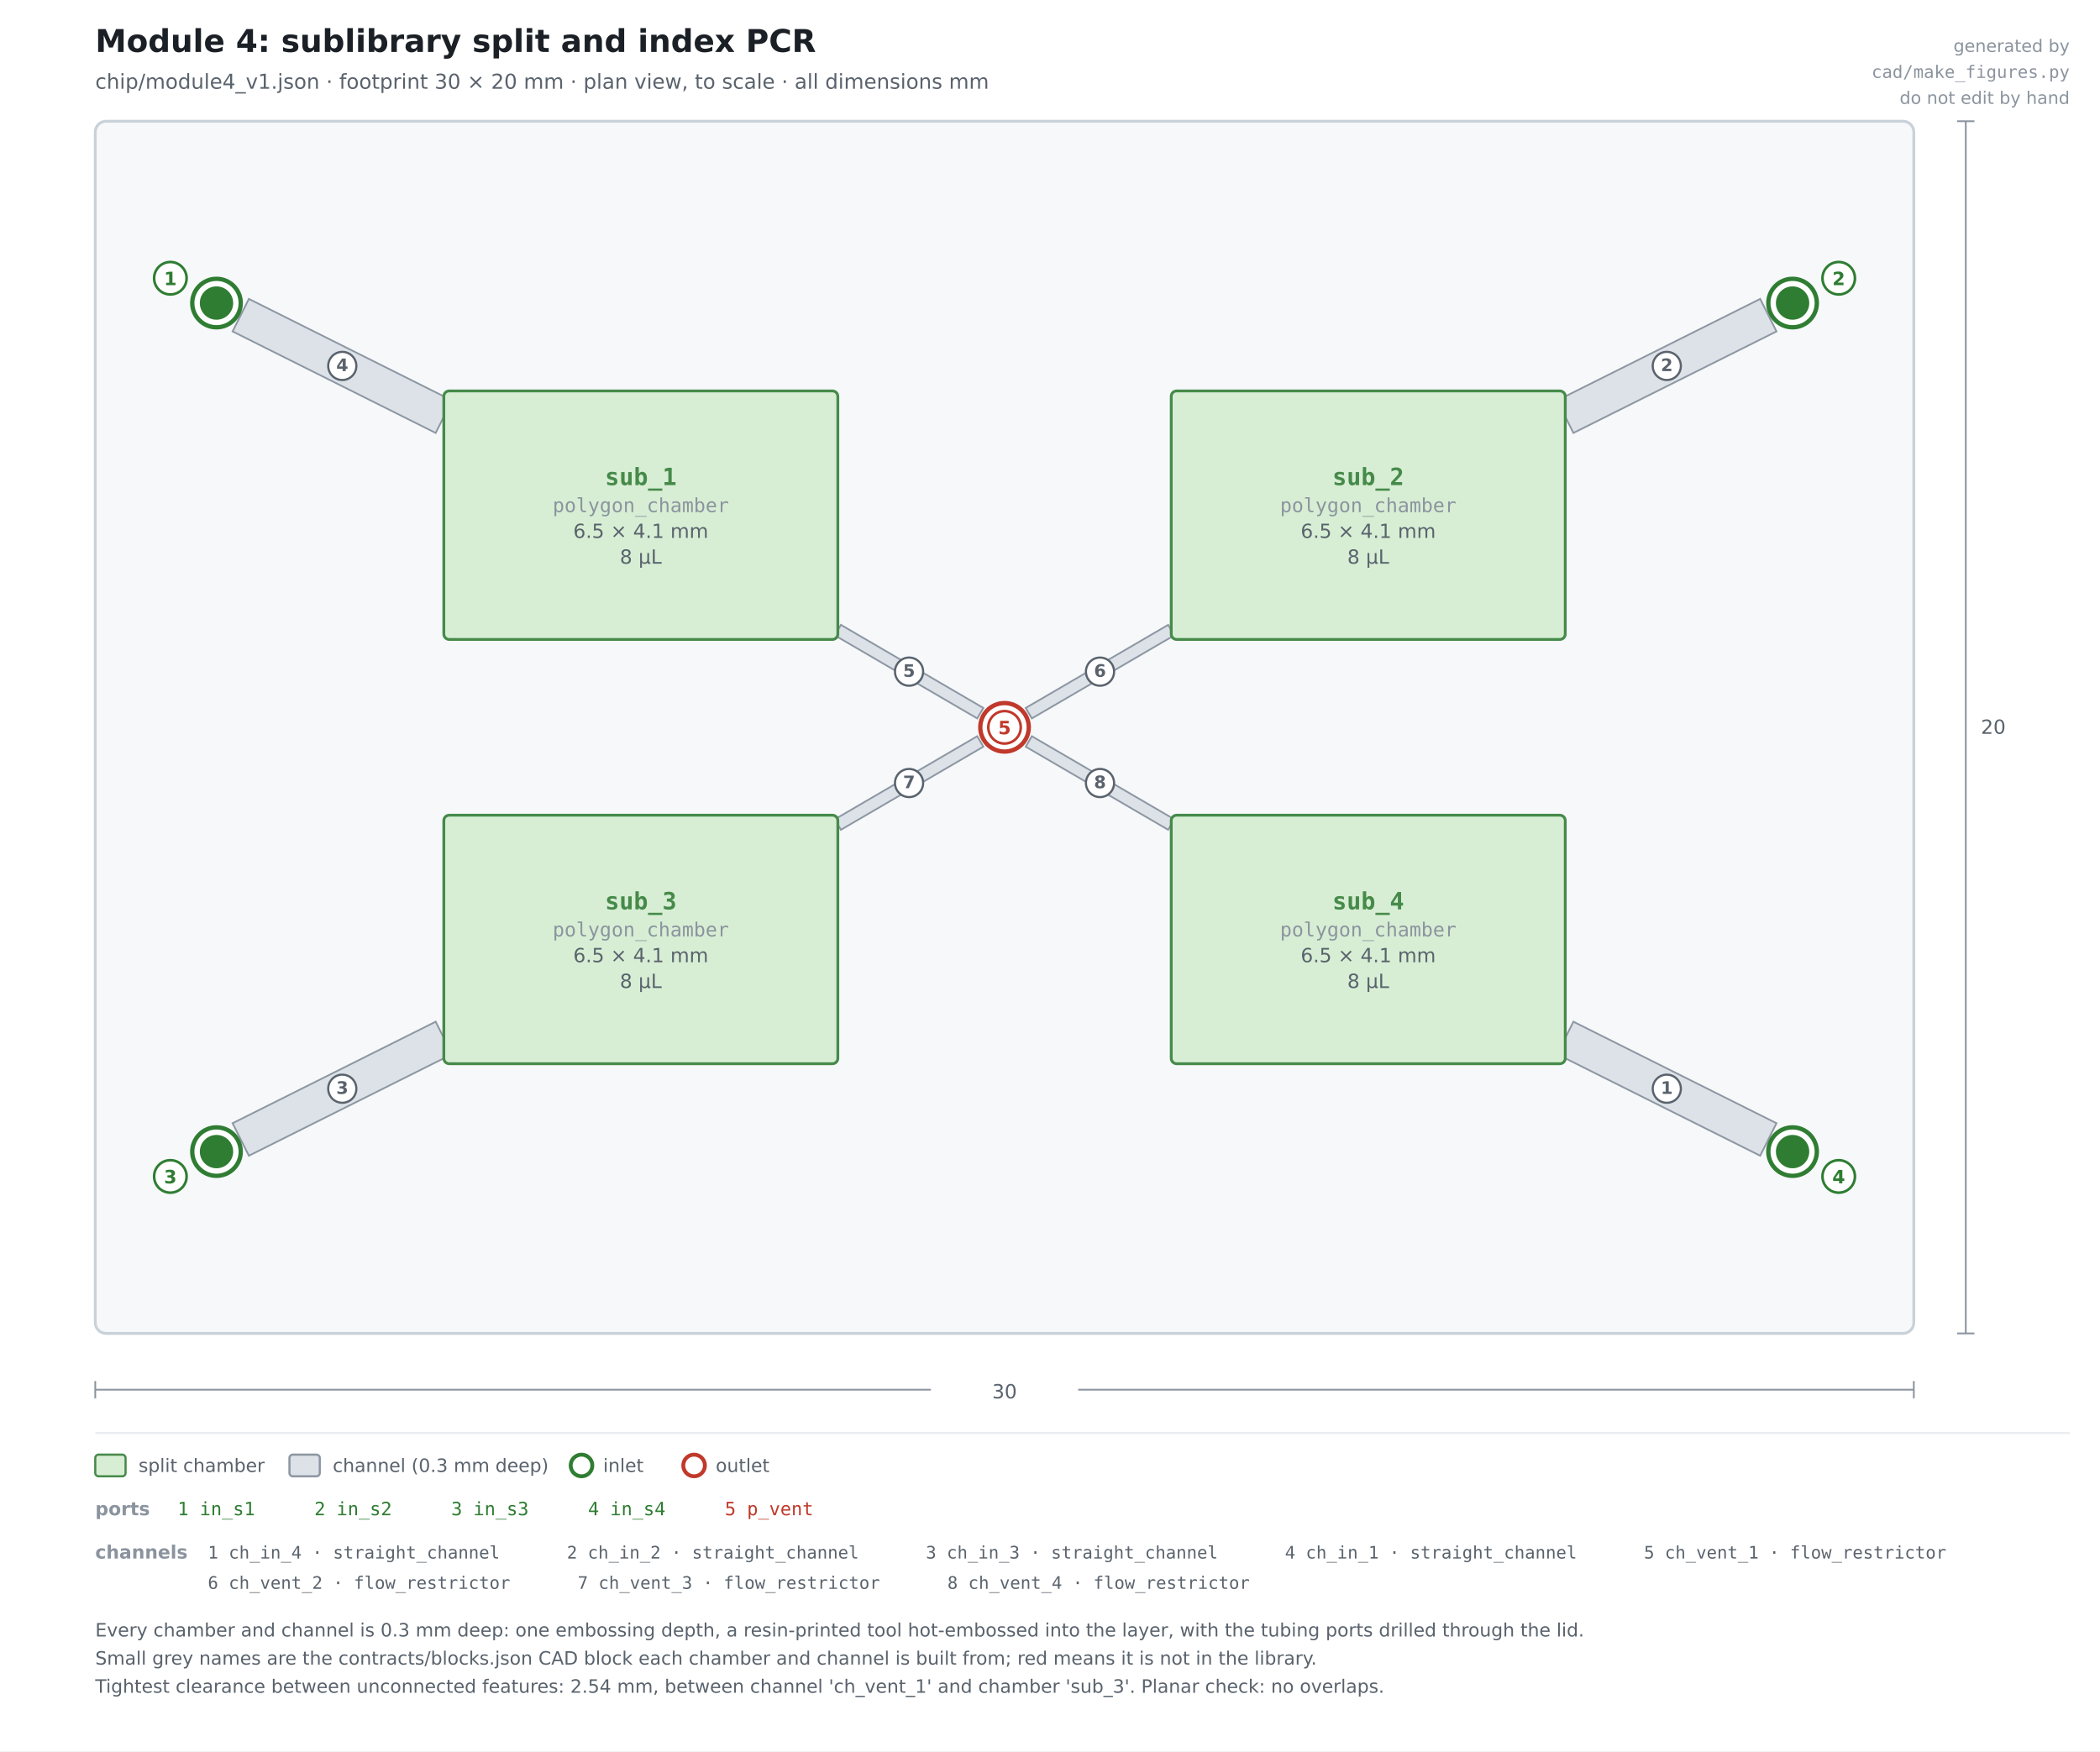
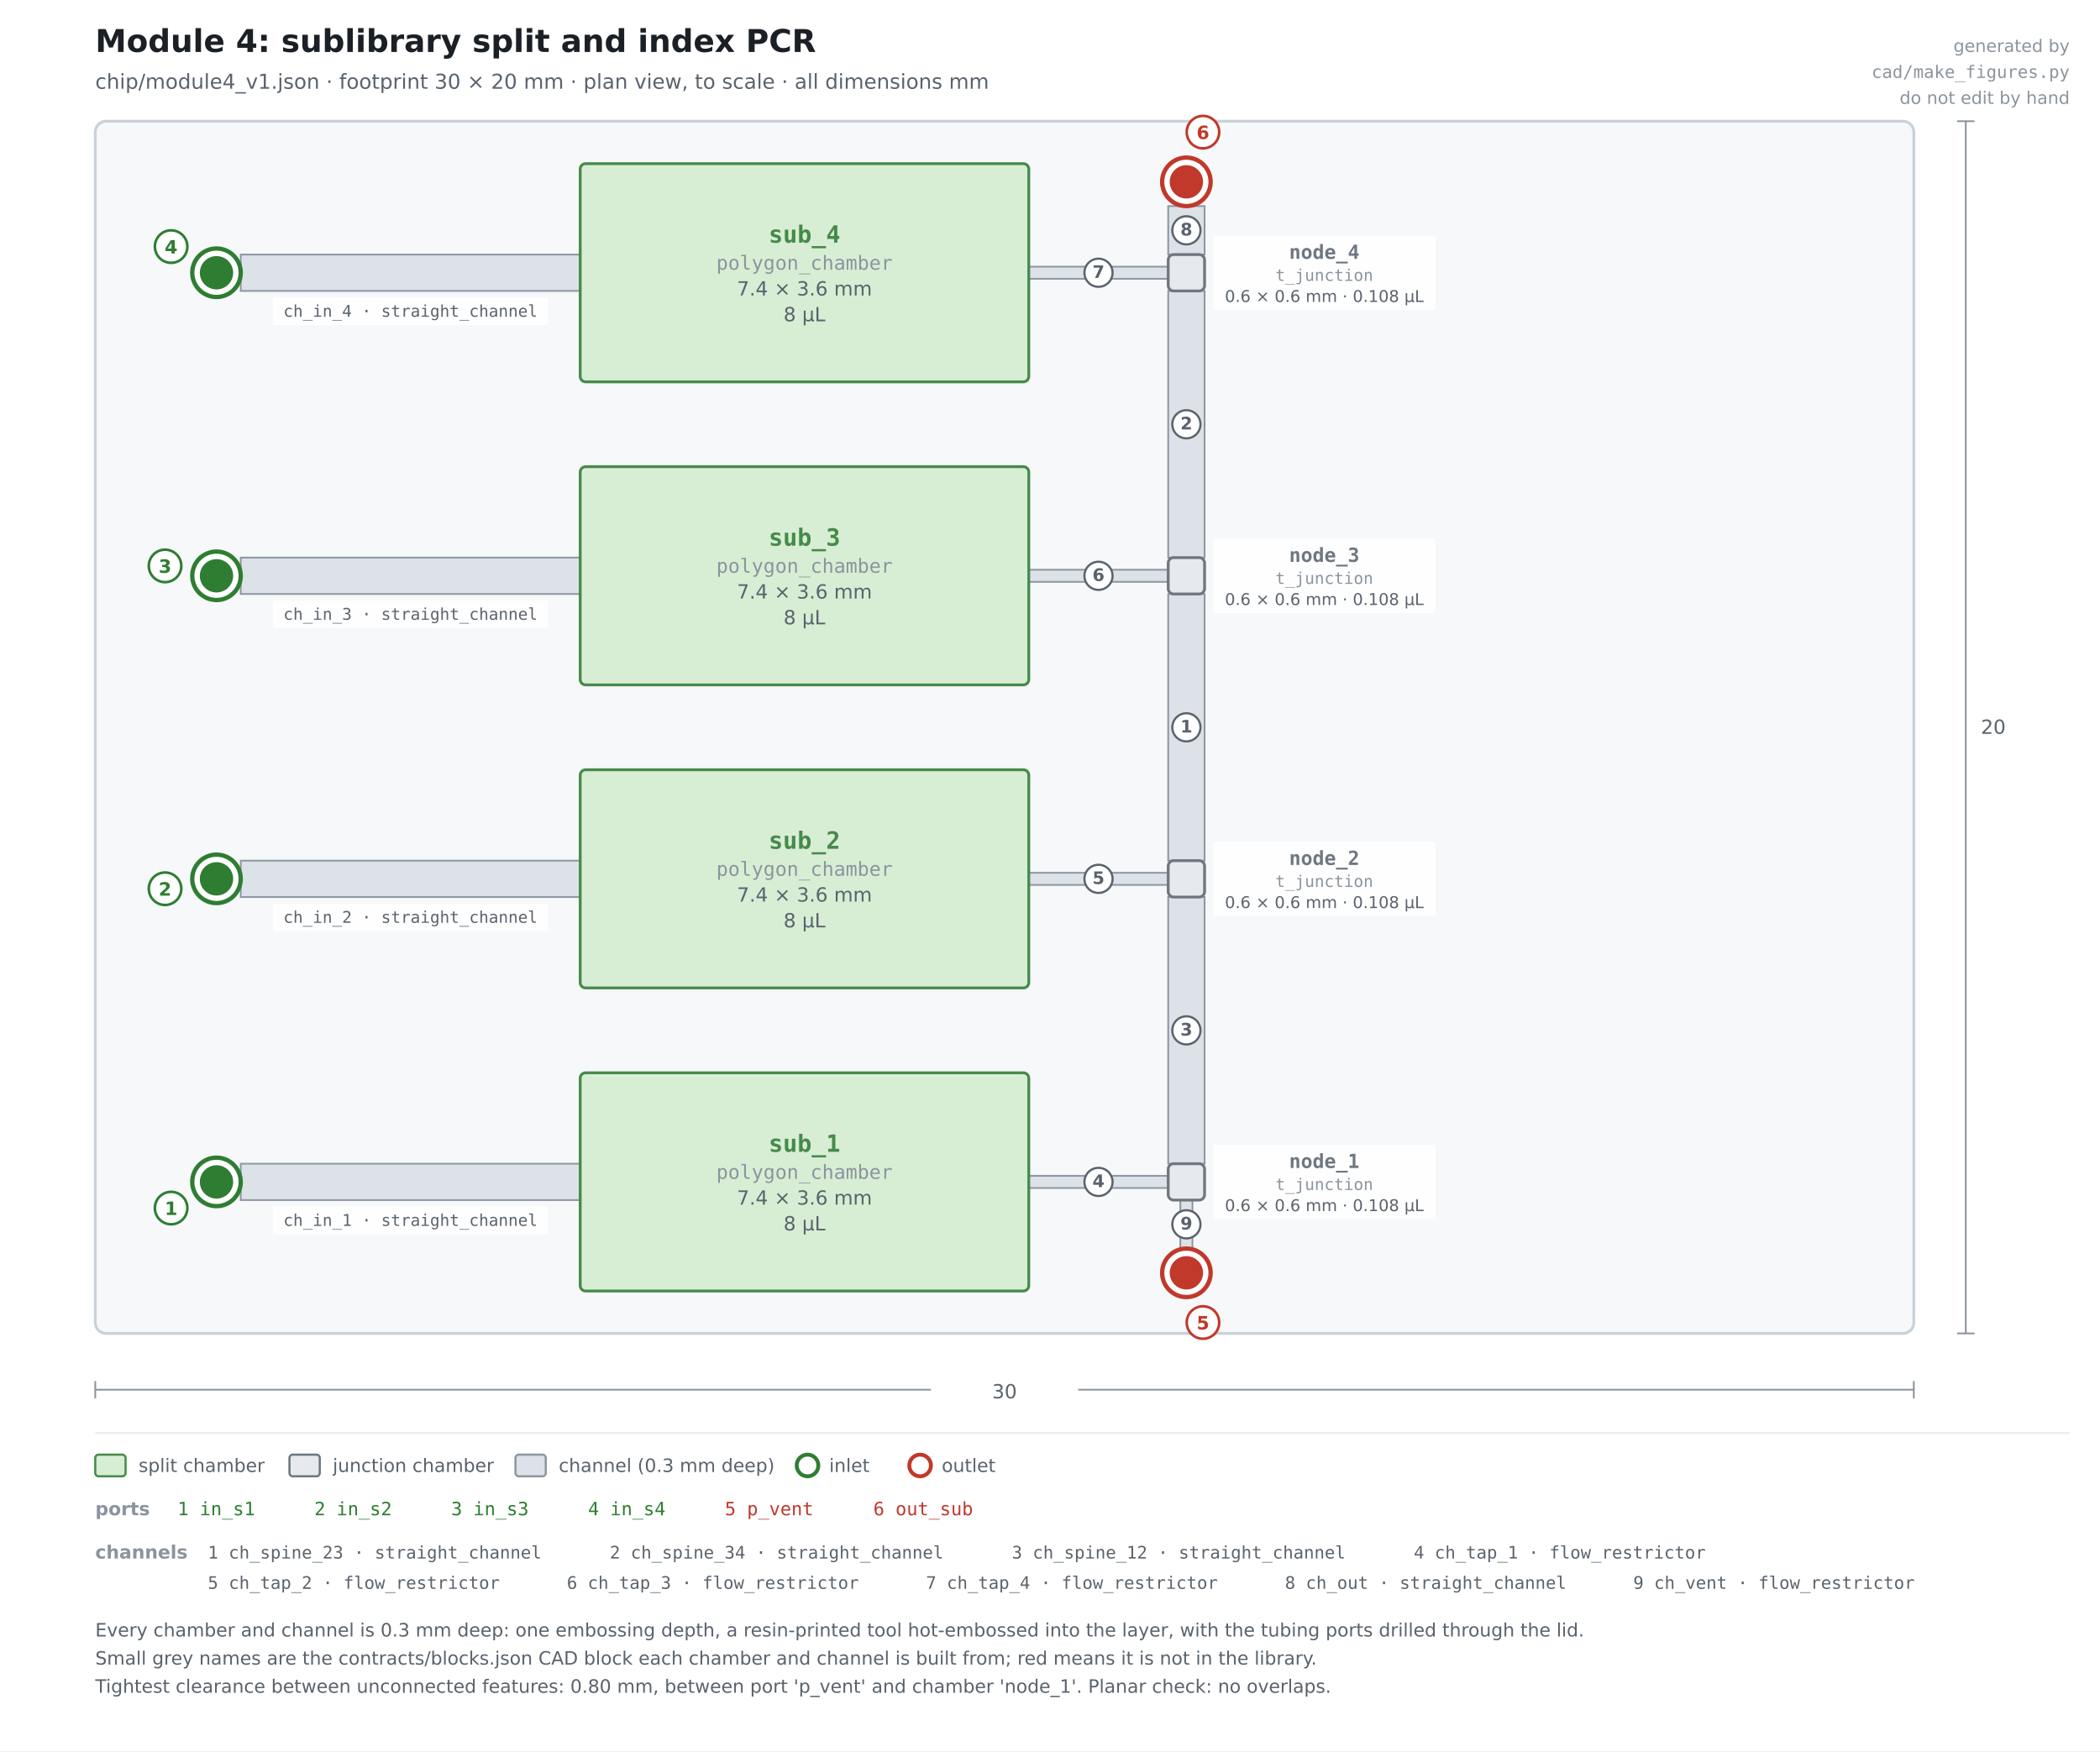
<svg xmlns="http://www.w3.org/2000/svg" width="970" height="809" viewBox="0 0 970 809" role="img" aria-label="module4_v1: plan view">
  <rect width="970" height="809" fill="#ffffff" />
  <text x="44" y="24" font-family="DejaVu Sans, Helvetica, Arial, sans-serif" font-size="14.5" fill="#1b2026" text-anchor="start" font-weight="bold">Module 4: sublibrary split and index PCR</text>
  <text x="44" y="41" font-family="DejaVu Sans, Helvetica, Arial, sans-serif" font-size="9.5" fill="#5a636d" text-anchor="start">chip/module4_v1.json   ·   footprint 30 × 20 mm   ·   plan view, to scale   ·   all dimensions mm</text>
  <text x="956" y="24" font-family="DejaVu Sans, Helvetica, Arial, sans-serif" font-size="8" fill="#8b949e" text-anchor="end">generated by</text>
  <text x="956" y="36" font-family="ui-monospace, SFMono-Regular, Menlo, monospace" font-size="8" fill="#8b949e" text-anchor="end">cad/make_figures.py</text>
  <text x="956" y="48" font-family="DejaVu Sans, Helvetica, Arial, sans-serif" font-size="8" fill="#8b949e" text-anchor="end">do not edit by hand</text>
  <rect x="44" y="56" width="840" height="560" fill="#f6f8fa" stroke="#c9d1d9" stroke-width="1.3" rx="5" />
-   <polygon points="114.96,138.09 208.76,184.99 201.24,200.01 107.44,153.11" fill="#dde2e8" stroke="#8d97a3" stroke-width="0.8" />
-   <polygon points="820.56,153.11 726.76,200.01 719.24,184.99 813.04,138.09" fill="#dde2e8" stroke="#8d97a3" stroke-width="0.8" />
-   <polygon points="107.44,518.89 201.24,471.99 208.76,487.01 114.96,533.91" fill="#dde2e8" stroke="#8d97a3" stroke-width="0.8" />
-   <polygon points="813.04,533.91 719.24,487.01 726.76,471.99 820.56,518.89" fill="#dde2e8" stroke="#8d97a3" stroke-width="0.8" />
-   <polygon points="388.41,288.66 454.21,327.05 451.39,331.89 385.59,293.5" fill="#dde2e8" stroke="#8d97a3" stroke-width="0.8" />
-   <polygon points="542.41,293.5 476.61,331.89 473.79,327.05 539.59,288.66" fill="#dde2e8" stroke="#8d97a3" stroke-width="0.8" />
-   <polygon points="385.59,378.5 451.39,340.11 454.21,344.95 388.41,383.34" fill="#dde2e8" stroke="#8d97a3" stroke-width="0.8" />
-   <polygon points="539.59,383.34 473.79,344.95 476.61,340.11 542.41,378.5" fill="#dde2e8" stroke="#8d97a3" stroke-width="0.8" />
-   <rect x="205" y="180.6" width="182" height="114.8" fill="#d7eed4" stroke="#468a4a" stroke-width="1.3" rx="2.5" />
-   <text x="296" y="224.1" font-family="ui-monospace, SFMono-Regular, Menlo, monospace" font-size="11" fill="#468a4a" text-anchor="middle" font-weight="bold">sub_1</text>
-   <text x="296" y="236.6" font-family="ui-monospace, SFMono-Regular, Menlo, monospace" font-size="9.02" fill="#8b949e" text-anchor="middle">polygon_chamber</text>
-   <text x="296" y="248.51" font-family="DejaVu Sans, Helvetica, Arial, sans-serif" font-size="9.02" fill="#5a636d" text-anchor="middle">6.5 × 4.1 mm</text>
-   <text x="296" y="260.41" font-family="DejaVu Sans, Helvetica, Arial, sans-serif" font-size="9.02" fill="#5a636d" text-anchor="middle">8 µL</text>
-   <rect x="541" y="180.6" width="182" height="114.8" fill="#d7eed4" stroke="#468a4a" stroke-width="1.3" rx="2.5" />
-   <text x="632" y="224.1" font-family="ui-monospace, SFMono-Regular, Menlo, monospace" font-size="11" fill="#468a4a" text-anchor="middle" font-weight="bold">sub_2</text>
-   <text x="632" y="236.6" font-family="ui-monospace, SFMono-Regular, Menlo, monospace" font-size="9.02" fill="#8b949e" text-anchor="middle">polygon_chamber</text>
-   <text x="632" y="248.51" font-family="DejaVu Sans, Helvetica, Arial, sans-serif" font-size="9.02" fill="#5a636d" text-anchor="middle">6.5 × 4.1 mm</text>
-   <text x="632" y="260.41" font-family="DejaVu Sans, Helvetica, Arial, sans-serif" font-size="9.02" fill="#5a636d" text-anchor="middle">8 µL</text>
-   <rect x="205" y="376.6" width="182" height="114.8" fill="#d7eed4" stroke="#468a4a" stroke-width="1.3" rx="2.5" />
-   <text x="296" y="420.1" font-family="ui-monospace, SFMono-Regular, Menlo, monospace" font-size="11" fill="#468a4a" text-anchor="middle" font-weight="bold">sub_3</text>
-   <text x="296" y="432.6" font-family="ui-monospace, SFMono-Regular, Menlo, monospace" font-size="9.02" fill="#8b949e" text-anchor="middle">polygon_chamber</text>
-   <text x="296" y="444.51" font-family="DejaVu Sans, Helvetica, Arial, sans-serif" font-size="9.02" fill="#5a636d" text-anchor="middle">6.5 × 4.1 mm</text>
-   <text x="296" y="456.41" font-family="DejaVu Sans, Helvetica, Arial, sans-serif" font-size="9.02" fill="#5a636d" text-anchor="middle">8 µL</text>
-   <rect x="541" y="376.6" width="182" height="114.8" fill="#d7eed4" stroke="#468a4a" stroke-width="1.3" rx="2.5" />
-   <text x="632" y="420.1" font-family="ui-monospace, SFMono-Regular, Menlo, monospace" font-size="11" fill="#468a4a" text-anchor="middle" font-weight="bold">sub_4</text>
-   <text x="632" y="432.6" font-family="ui-monospace, SFMono-Regular, Menlo, monospace" font-size="9.02" fill="#8b949e" text-anchor="middle">polygon_chamber</text>
-   <text x="632" y="444.51" font-family="DejaVu Sans, Helvetica, Arial, sans-serif" font-size="9.02" fill="#5a636d" text-anchor="middle">6.5 × 4.1 mm</text>
-   <text x="632" y="456.41" font-family="DejaVu Sans, Helvetica, Arial, sans-serif" font-size="9.02" fill="#5a636d" text-anchor="middle">8 µL</text>
-   <circle cx="100" cy="140" r="11.2" fill="#ffffff" stroke="#2f7d32" stroke-width="2" />
-   <circle cx="100" cy="140" r="7.7" fill="#2f7d32" stroke="none" />
-   <circle cx="78.69" cy="128.53" r="7.5" fill="#ffffff" stroke="#2f7d32" stroke-width="1.2" />
-   <text x="78.69" y="131.73" font-family="DejaVu Sans, Helvetica, Arial, sans-serif" font-size="8.5" fill="#2f7d32" text-anchor="middle" font-weight="bold">1</text>
-   <circle cx="828" cy="140" r="11.2" fill="#ffffff" stroke="#2f7d32" stroke-width="2" />
-   <circle cx="828" cy="140" r="7.7" fill="#2f7d32" stroke="none" />
-   <circle cx="849.31" cy="128.53" r="7.5" fill="#ffffff" stroke="#2f7d32" stroke-width="1.2" />
-   <text x="849.31" y="131.73" font-family="DejaVu Sans, Helvetica, Arial, sans-serif" font-size="8.5" fill="#2f7d32" text-anchor="middle" font-weight="bold">2</text>
-   <circle cx="100" cy="532" r="11.2" fill="#ffffff" stroke="#2f7d32" stroke-width="2" />
-   <circle cx="100" cy="532" r="7.7" fill="#2f7d32" stroke="none" />
-   <circle cx="78.69" cy="543.47" r="7.5" fill="#ffffff" stroke="#2f7d32" stroke-width="1.2" />
-   <text x="78.69" y="546.67" font-family="DejaVu Sans, Helvetica, Arial, sans-serif" font-size="8.5" fill="#2f7d32" text-anchor="middle" font-weight="bold">3</text>
-   <circle cx="828" cy="532" r="11.2" fill="#ffffff" stroke="#2f7d32" stroke-width="2" />
-   <circle cx="828" cy="532" r="7.7" fill="#2f7d32" stroke="none" />
-   <circle cx="849.31" cy="543.47" r="7.5" fill="#ffffff" stroke="#2f7d32" stroke-width="1.2" />
-   <text x="849.31" y="546.67" font-family="DejaVu Sans, Helvetica, Arial, sans-serif" font-size="8.5" fill="#2f7d32" text-anchor="middle" font-weight="bold">4</text>
-   <circle cx="464" cy="336" r="11.2" fill="#ffffff" stroke="#c0392b" stroke-width="2" />
-   <circle cx="464" cy="336" r="7.7" fill="#c0392b" stroke="none" />
-   <circle cx="464" cy="336" r="7.5" fill="#ffffff" stroke="#c0392b" stroke-width="1.2" />
-   <text x="464" y="339.2" font-family="DejaVu Sans, Helvetica, Arial, sans-serif" font-size="8.5" fill="#c0392b" text-anchor="middle" font-weight="bold">5</text>
-   <circle cx="769.9" cy="502.95" r="6.5" fill="#ffffff" stroke="#5a636d" stroke-width="1" />
-   <text x="769.9" y="505.35" font-family="DejaVu Sans, Helvetica, Arial, sans-serif" font-size="8" fill="#5a636d" text-anchor="middle" font-weight="bold">1</text>
-   <circle cx="769.9" cy="169.05" r="6.5" fill="#ffffff" stroke="#5a636d" stroke-width="1" />
-   <text x="769.9" y="171.45" font-family="DejaVu Sans, Helvetica, Arial, sans-serif" font-size="8" fill="#5a636d" text-anchor="middle" font-weight="bold">2</text>
-   <circle cx="158.1" cy="502.95" r="6.5" fill="#ffffff" stroke="#5a636d" stroke-width="1" />
-   <text x="158.1" y="505.35" font-family="DejaVu Sans, Helvetica, Arial, sans-serif" font-size="8" fill="#5a636d" text-anchor="middle" font-weight="bold">3</text>
-   <circle cx="158.1" cy="169.05" r="6.5" fill="#ffffff" stroke="#5a636d" stroke-width="1" />
-   <text x="158.1" y="171.45" font-family="DejaVu Sans, Helvetica, Arial, sans-serif" font-size="8" fill="#5a636d" text-anchor="middle" font-weight="bold">4</text>
-   <circle cx="419.9" cy="310.27" r="6.5" fill="#ffffff" stroke="#5a636d" stroke-width="1" />
-   <text x="419.9" y="312.67" font-family="DejaVu Sans, Helvetica, Arial, sans-serif" font-size="8" fill="#5a636d" text-anchor="middle" font-weight="bold">5</text>
-   <circle cx="508.1" cy="310.27" r="6.5" fill="#ffffff" stroke="#5a636d" stroke-width="1" />
-   <text x="508.1" y="312.67" font-family="DejaVu Sans, Helvetica, Arial, sans-serif" font-size="8" fill="#5a636d" text-anchor="middle" font-weight="bold">6</text>
-   <circle cx="419.9" cy="361.73" r="6.5" fill="#ffffff" stroke="#5a636d" stroke-width="1" />
-   <text x="419.9" y="364.12" font-family="DejaVu Sans, Helvetica, Arial, sans-serif" font-size="8" fill="#5a636d" text-anchor="middle" font-weight="bold">7</text>
-   <circle cx="508.1" cy="361.73" r="6.5" fill="#ffffff" stroke="#5a636d" stroke-width="1" />
-   <text x="508.1" y="364.12" font-family="DejaVu Sans, Helvetica, Arial, sans-serif" font-size="8" fill="#5a636d" text-anchor="middle" font-weight="bold">8</text>
+   <polygon points="111.2,537.6 268,537.6 268,554.4 111.2,554.4" fill="#dde2e8" stroke="#8d97a3" stroke-width="0.8" />
+   <polygon points="111.2,397.6 268,397.6 268,414.4 111.2,414.4" fill="#dde2e8" stroke="#8d97a3" stroke-width="0.8" />
+   <polygon points="111.2,257.6 268,257.6 268,274.4 111.2,274.4" fill="#dde2e8" stroke="#8d97a3" stroke-width="0.8" />
+   <polygon points="111.2,117.6 268,117.6 268,134.4 111.2,134.4" fill="#dde2e8" stroke="#8d97a3" stroke-width="0.8" />
+   <polygon points="475.2,543.2 539.6,543.2 539.6,548.8 475.2,548.8" fill="#dde2e8" stroke="#8d97a3" stroke-width="0.8" />
+   <polygon points="475.2,403.2 539.6,403.2 539.6,408.8 475.2,408.8" fill="#dde2e8" stroke="#8d97a3" stroke-width="0.8" />
+   <polygon points="475.2,263.2 539.6,263.2 539.6,268.8 475.2,268.8" fill="#dde2e8" stroke="#8d97a3" stroke-width="0.8" />
+   <polygon points="475.2,123.2 539.6,123.2 539.6,128.8 475.2,128.8" fill="#dde2e8" stroke="#8d97a3" stroke-width="0.8" />
+   <polygon points="550.8,554.4 550.8,576.8 545.2,576.8 545.2,554.4" fill="#dde2e8" stroke="#8d97a3" stroke-width="0.8" />
+   <polygon points="539.6,537.6 539.6,414.4 556.4,414.4 556.4,537.6" fill="#dde2e8" stroke="#8d97a3" stroke-width="0.8" />
+   <polygon points="539.6,397.6 539.6,274.4 556.4,274.4 556.4,397.6" fill="#dde2e8" stroke="#8d97a3" stroke-width="0.8" />
+   <polygon points="539.6,257.6 539.6,134.4 556.4,134.4 556.4,257.6" fill="#dde2e8" stroke="#8d97a3" stroke-width="0.8" />
+   <polygon points="539.6,117.6 539.6,95.2 556.4,95.2 556.4,117.6" fill="#dde2e8" stroke="#8d97a3" stroke-width="0.8" />
+   <rect x="268" y="495.6" width="207.2" height="100.8" fill="#d7eed4" stroke="#468a4a" stroke-width="1.3" rx="2.5" />
+   <text x="371.6" y="532.1" font-family="ui-monospace, SFMono-Regular, Menlo, monospace" font-size="11" fill="#468a4a" text-anchor="middle" font-weight="bold">sub_1</text>
+   <text x="371.6" y="544.6" font-family="ui-monospace, SFMono-Regular, Menlo, monospace" font-size="9.02" fill="#8b949e" text-anchor="middle">polygon_chamber</text>
+   <text x="371.6" y="556.51" font-family="DejaVu Sans, Helvetica, Arial, sans-serif" font-size="9.02" fill="#5a636d" text-anchor="middle">7.4 × 3.6 mm</text>
+   <text x="371.6" y="568.41" font-family="DejaVu Sans, Helvetica, Arial, sans-serif" font-size="9.02" fill="#5a636d" text-anchor="middle">8 µL</text>
+   <rect x="268" y="355.6" width="207.2" height="100.8" fill="#d7eed4" stroke="#468a4a" stroke-width="1.3" rx="2.5" />
+   <text x="371.6" y="392.1" font-family="ui-monospace, SFMono-Regular, Menlo, monospace" font-size="11" fill="#468a4a" text-anchor="middle" font-weight="bold">sub_2</text>
+   <text x="371.6" y="404.6" font-family="ui-monospace, SFMono-Regular, Menlo, monospace" font-size="9.02" fill="#8b949e" text-anchor="middle">polygon_chamber</text>
+   <text x="371.6" y="416.51" font-family="DejaVu Sans, Helvetica, Arial, sans-serif" font-size="9.02" fill="#5a636d" text-anchor="middle">7.4 × 3.6 mm</text>
+   <text x="371.6" y="428.41" font-family="DejaVu Sans, Helvetica, Arial, sans-serif" font-size="9.02" fill="#5a636d" text-anchor="middle">8 µL</text>
+   <rect x="268" y="215.6" width="207.2" height="100.8" fill="#d7eed4" stroke="#468a4a" stroke-width="1.3" rx="2.5" />
+   <text x="371.6" y="252.1" font-family="ui-monospace, SFMono-Regular, Menlo, monospace" font-size="11" fill="#468a4a" text-anchor="middle" font-weight="bold">sub_3</text>
+   <text x="371.6" y="264.6" font-family="ui-monospace, SFMono-Regular, Menlo, monospace" font-size="9.02" fill="#8b949e" text-anchor="middle">polygon_chamber</text>
+   <text x="371.6" y="276.51" font-family="DejaVu Sans, Helvetica, Arial, sans-serif" font-size="9.02" fill="#5a636d" text-anchor="middle">7.4 × 3.6 mm</text>
+   <text x="371.6" y="288.41" font-family="DejaVu Sans, Helvetica, Arial, sans-serif" font-size="9.02" fill="#5a636d" text-anchor="middle">8 µL</text>
+   <rect x="268" y="75.6" width="207.2" height="100.8" fill="#d7eed4" stroke="#468a4a" stroke-width="1.3" rx="2.5" />
+   <text x="371.6" y="112.1" font-family="ui-monospace, SFMono-Regular, Menlo, monospace" font-size="11" fill="#468a4a" text-anchor="middle" font-weight="bold">sub_4</text>
+   <text x="371.6" y="124.6" font-family="ui-monospace, SFMono-Regular, Menlo, monospace" font-size="9.02" fill="#8b949e" text-anchor="middle">polygon_chamber</text>
+   <text x="371.6" y="136.51" font-family="DejaVu Sans, Helvetica, Arial, sans-serif" font-size="9.02" fill="#5a636d" text-anchor="middle">7.4 × 3.6 mm</text>
+   <text x="371.6" y="148.41" font-family="DejaVu Sans, Helvetica, Arial, sans-serif" font-size="9.02" fill="#5a636d" text-anchor="middle">8 µL</text>
+   <rect x="539.6" y="537.6" width="16.8" height="16.8" fill="#e6eaef" stroke="#6e7781" stroke-width="1.3" rx="2.5" />
+   <rect x="539.6" y="397.6" width="16.8" height="16.8" fill="#e6eaef" stroke="#6e7781" stroke-width="1.3" rx="2.5" />
+   <rect x="539.6" y="257.6" width="16.8" height="16.8" fill="#e6eaef" stroke="#6e7781" stroke-width="1.3" rx="2.5" />
+   <rect x="539.6" y="117.6" width="16.8" height="16.8" fill="#e6eaef" stroke="#6e7781" stroke-width="1.3" rx="2.5" />
+   <rect x="560.4" y="528.9" width="102.6" height="34.2" fill="#ffffff" stroke="none" opacity="0.92" />
+   <text x="611.7" y="539.58" font-family="ui-monospace, SFMono-Regular, Menlo, monospace" font-size="9" fill="#6e7781" text-anchor="middle" font-weight="bold">node_1</text>
+   <text x="611.7" y="549.75" font-family="ui-monospace, SFMono-Regular, Menlo, monospace" font-size="7.5" fill="#8b949e" text-anchor="middle">t_junction</text>
+   <text x="611.7" y="559.5" font-family="DejaVu Sans, Helvetica, Arial, sans-serif" font-size="7.5" fill="#5a636d" text-anchor="middle">0.6 × 0.6 mm · 0.108 µL</text>
+   <rect x="560.4" y="388.9" width="102.6" height="34.2" fill="#ffffff" stroke="none" opacity="0.92" />
+   <text x="611.7" y="399.58" font-family="ui-monospace, SFMono-Regular, Menlo, monospace" font-size="9" fill="#6e7781" text-anchor="middle" font-weight="bold">node_2</text>
+   <text x="611.7" y="409.75" font-family="ui-monospace, SFMono-Regular, Menlo, monospace" font-size="7.5" fill="#8b949e" text-anchor="middle">t_junction</text>
+   <text x="611.7" y="419.5" font-family="DejaVu Sans, Helvetica, Arial, sans-serif" font-size="7.5" fill="#5a636d" text-anchor="middle">0.6 × 0.6 mm · 0.108 µL</text>
+   <rect x="560.4" y="248.9" width="102.6" height="34.2" fill="#ffffff" stroke="none" opacity="0.92" />
+   <text x="611.7" y="259.58" font-family="ui-monospace, SFMono-Regular, Menlo, monospace" font-size="9" fill="#6e7781" text-anchor="middle" font-weight="bold">node_3</text>
+   <text x="611.7" y="269.75" font-family="ui-monospace, SFMono-Regular, Menlo, monospace" font-size="7.5" fill="#8b949e" text-anchor="middle">t_junction</text>
+   <text x="611.7" y="279.5" font-family="DejaVu Sans, Helvetica, Arial, sans-serif" font-size="7.5" fill="#5a636d" text-anchor="middle">0.6 × 0.6 mm · 0.108 µL</text>
+   <rect x="560.4" y="108.9" width="102.6" height="34.2" fill="#ffffff" stroke="none" opacity="0.92" />
+   <text x="611.7" y="119.58" font-family="ui-monospace, SFMono-Regular, Menlo, monospace" font-size="9" fill="#6e7781" text-anchor="middle" font-weight="bold">node_4</text>
+   <text x="611.7" y="129.75" font-family="ui-monospace, SFMono-Regular, Menlo, monospace" font-size="7.5" fill="#8b949e" text-anchor="middle">t_junction</text>
+   <text x="611.7" y="139.5" font-family="DejaVu Sans, Helvetica, Arial, sans-serif" font-size="7.5" fill="#5a636d" text-anchor="middle">0.6 × 0.6 mm · 0.108 µL</text>
+   <polygon points="126.15,557.4 253.05,557.4 253.05,570.15 126.15,570.15" fill="#ffffff" stroke="none" opacity="0.92" />
+   <text x="189.6" y="566.32" font-family="ui-monospace, SFMono-Regular, Menlo, monospace" font-size="7.5" fill="#5a636d" text-anchor="middle">ch_in_1 · straight_channel</text>
+   <polygon points="126.15,417.4 253.05,417.4 253.05,430.15 126.15,430.15" fill="#ffffff" stroke="none" opacity="0.92" />
+   <text x="189.6" y="426.32" font-family="ui-monospace, SFMono-Regular, Menlo, monospace" font-size="7.5" fill="#5a636d" text-anchor="middle">ch_in_2 · straight_channel</text>
+   <polygon points="126.15,277.4 253.05,277.4 253.05,290.15 126.15,290.15" fill="#ffffff" stroke="none" opacity="0.92" />
+   <text x="189.6" y="286.32" font-family="ui-monospace, SFMono-Regular, Menlo, monospace" font-size="7.5" fill="#5a636d" text-anchor="middle">ch_in_3 · straight_channel</text>
+   <polygon points="126.15,137.4 253.05,137.4 253.05,150.15 126.15,150.15" fill="#ffffff" stroke="none" opacity="0.92" />
+   <text x="189.6" y="146.33" font-family="ui-monospace, SFMono-Regular, Menlo, monospace" font-size="7.5" fill="#5a636d" text-anchor="middle">ch_in_4 · straight_channel</text>
+   <circle cx="100" cy="546" r="11.2" fill="#ffffff" stroke="#2f7d32" stroke-width="2" />
+   <circle cx="100" cy="546" r="7.7" fill="#2f7d32" stroke="none" />
+   <circle cx="79.04" cy="558.09" r="7.5" fill="#ffffff" stroke="#2f7d32" stroke-width="1.2" />
+   <text x="79.04" y="561.29" font-family="DejaVu Sans, Helvetica, Arial, sans-serif" font-size="8.5" fill="#2f7d32" text-anchor="middle" font-weight="bold">1</text>
+   <circle cx="100" cy="406" r="11.2" fill="#ffffff" stroke="#2f7d32" stroke-width="2" />
+   <circle cx="100" cy="406" r="7.7" fill="#2f7d32" stroke="none" />
+   <circle cx="76.24" cy="410.57" r="7.5" fill="#ffffff" stroke="#2f7d32" stroke-width="1.2" />
+   <text x="76.24" y="413.77" font-family="DejaVu Sans, Helvetica, Arial, sans-serif" font-size="8.5" fill="#2f7d32" text-anchor="middle" font-weight="bold">2</text>
+   <circle cx="100" cy="266" r="11.2" fill="#ffffff" stroke="#2f7d32" stroke-width="2" />
+   <circle cx="100" cy="266" r="7.7" fill="#2f7d32" stroke="none" />
+   <circle cx="76.24" cy="261.43" r="7.5" fill="#ffffff" stroke="#2f7d32" stroke-width="1.2" />
+   <text x="76.24" y="264.63" font-family="DejaVu Sans, Helvetica, Arial, sans-serif" font-size="8.5" fill="#2f7d32" text-anchor="middle" font-weight="bold">3</text>
+   <circle cx="100" cy="126" r="11.2" fill="#ffffff" stroke="#2f7d32" stroke-width="2" />
+   <circle cx="100" cy="126" r="7.7" fill="#2f7d32" stroke="none" />
+   <circle cx="79.04" cy="113.91" r="7.5" fill="#ffffff" stroke="#2f7d32" stroke-width="1.2" />
+   <text x="79.04" y="117.11" font-family="DejaVu Sans, Helvetica, Arial, sans-serif" font-size="8.5" fill="#2f7d32" text-anchor="middle" font-weight="bold">4</text>
+   <circle cx="548" cy="588" r="11.2" fill="#ffffff" stroke="#c0392b" stroke-width="2" />
+   <circle cx="548" cy="588" r="7.7" fill="#c0392b" stroke="none" />
+   <circle cx="555.65" cy="610.96" r="7.5" fill="#ffffff" stroke="#c0392b" stroke-width="1.2" />
+   <text x="555.65" y="614.16" font-family="DejaVu Sans, Helvetica, Arial, sans-serif" font-size="8.5" fill="#c0392b" text-anchor="middle" font-weight="bold">5</text>
+   <circle cx="548" cy="84" r="11.2" fill="#ffffff" stroke="#c0392b" stroke-width="2" />
+   <circle cx="548" cy="84" r="7.7" fill="#c0392b" stroke="none" />
+   <circle cx="555.65" cy="61.04" r="7.5" fill="#ffffff" stroke="#c0392b" stroke-width="1.2" />
+   <text x="555.65" y="64.24" font-family="DejaVu Sans, Helvetica, Arial, sans-serif" font-size="8.5" fill="#c0392b" text-anchor="middle" font-weight="bold">6</text>
+   <circle cx="548" cy="336" r="6.5" fill="#ffffff" stroke="#5a636d" stroke-width="1" />
+   <text x="548" y="338.4" font-family="DejaVu Sans, Helvetica, Arial, sans-serif" font-size="8" fill="#5a636d" text-anchor="middle" font-weight="bold">1</text>
+   <circle cx="548" cy="196" r="6.5" fill="#ffffff" stroke="#5a636d" stroke-width="1" />
+   <text x="548" y="198.4" font-family="DejaVu Sans, Helvetica, Arial, sans-serif" font-size="8" fill="#5a636d" text-anchor="middle" font-weight="bold">2</text>
+   <circle cx="548" cy="476" r="6.5" fill="#ffffff" stroke="#5a636d" stroke-width="1" />
+   <text x="548" y="478.4" font-family="DejaVu Sans, Helvetica, Arial, sans-serif" font-size="8" fill="#5a636d" text-anchor="middle" font-weight="bold">3</text>
+   <circle cx="507.4" cy="546" r="6.5" fill="#ffffff" stroke="#5a636d" stroke-width="1" />
+   <text x="507.4" y="548.4" font-family="DejaVu Sans, Helvetica, Arial, sans-serif" font-size="8" fill="#5a636d" text-anchor="middle" font-weight="bold">4</text>
+   <circle cx="507.4" cy="406" r="6.5" fill="#ffffff" stroke="#5a636d" stroke-width="1" />
+   <text x="507.4" y="408.4" font-family="DejaVu Sans, Helvetica, Arial, sans-serif" font-size="8" fill="#5a636d" text-anchor="middle" font-weight="bold">5</text>
+   <circle cx="507.4" cy="266" r="6.5" fill="#ffffff" stroke="#5a636d" stroke-width="1" />
+   <text x="507.4" y="268.4" font-family="DejaVu Sans, Helvetica, Arial, sans-serif" font-size="8" fill="#5a636d" text-anchor="middle" font-weight="bold">6</text>
+   <circle cx="507.4" cy="126" r="6.5" fill="#ffffff" stroke="#5a636d" stroke-width="1" />
+   <text x="507.4" y="128.4" font-family="DejaVu Sans, Helvetica, Arial, sans-serif" font-size="8" fill="#5a636d" text-anchor="middle" font-weight="bold">7</text>
+   <circle cx="548" cy="106.4" r="6.5" fill="#ffffff" stroke="#5a636d" stroke-width="1" />
+   <text x="548" y="108.8" font-family="DejaVu Sans, Helvetica, Arial, sans-serif" font-size="8" fill="#5a636d" text-anchor="middle" font-weight="bold">8</text>
+   <circle cx="548" cy="565.6" r="6.5" fill="#ffffff" stroke="#5a636d" stroke-width="1" />
+   <text x="548" y="568" font-family="DejaVu Sans, Helvetica, Arial, sans-serif" font-size="8" fill="#5a636d" text-anchor="middle" font-weight="bold">9</text>
  <line x1="44" y1="642" x2="884" y2="642" stroke="#8b949e" stroke-width="0.8" />
  <line x1="44" y1="638" x2="44" y2="646" stroke="#8b949e" stroke-width="0.8" />
  <line x1="884" y1="638" x2="884" y2="646" stroke="#8b949e" stroke-width="0.8" />
  <rect x="430" y="635" width="68" height="14" fill="#ffffff" stroke="none" />
  <text x="464" y="646" font-family="DejaVu Sans, Helvetica, Arial, sans-serif" font-size="9" fill="#5a636d" text-anchor="middle">30</text>
  <line x1="908" y1="56" x2="908" y2="616" stroke="#8b949e" stroke-width="0.8" />
  <line x1="904" y1="56" x2="912" y2="56" stroke="#8b949e" stroke-width="0.8" />
  <line x1="904" y1="616" x2="912" y2="616" stroke="#8b949e" stroke-width="0.8" />
  <text x="915" y="339" font-family="DejaVu Sans, Helvetica, Arial, sans-serif" font-size="9" fill="#5a636d" text-anchor="start">20</text>
  <line x1="44" y1="662" x2="956" y2="662" stroke="#eaeef2" stroke-width="1" />
  <rect x="44" y="672" width="14" height="10" fill="#d7eed4" stroke="#468a4a" stroke-width="1" rx="1.5" />
  <text x="64" y="680" font-family="DejaVu Sans, Helvetica, Arial, sans-serif" font-size="8.5" fill="#5a636d" text-anchor="start">split chamber</text>
-   <rect x="133.7" y="672" width="14" height="10" fill="#dde2e8" stroke="#8d97a3" stroke-width="1" rx="1.5" />
-   <text x="153.7" y="680" font-family="DejaVu Sans, Helvetica, Arial, sans-serif" font-size="8.5" fill="#5a636d" text-anchor="start">channel (0.3 mm deep)</text>
-   <circle cx="268.6" cy="677" r="5" fill="#ffffff" stroke="#2f7d32" stroke-width="1.8" />
-   <text x="278.6" y="680" font-family="DejaVu Sans, Helvetica, Arial, sans-serif" font-size="8.5" fill="#5a636d" text-anchor="start">inlet</text>
-   <circle cx="320.6" cy="677" r="5" fill="#ffffff" stroke="#c0392b" stroke-width="1.8" />
-   <text x="330.6" y="680" font-family="DejaVu Sans, Helvetica, Arial, sans-serif" font-size="8.5" fill="#5a636d" text-anchor="start">outlet</text>
+   <rect x="133.7" y="672" width="14" height="10" fill="#e6eaef" stroke="#6e7781" stroke-width="1" rx="1.5" />
+   <text x="153.7" y="680" font-family="DejaVu Sans, Helvetica, Arial, sans-serif" font-size="8.5" fill="#5a636d" text-anchor="start">junction chamber</text>
+   <rect x="238.1" y="672" width="14" height="10" fill="#dde2e8" stroke="#8d97a3" stroke-width="1" rx="1.5" />
+   <text x="258.1" y="680" font-family="DejaVu Sans, Helvetica, Arial, sans-serif" font-size="8.5" fill="#5a636d" text-anchor="start">channel (0.3 mm deep)</text>
+   <circle cx="373" cy="677" r="5" fill="#ffffff" stroke="#2f7d32" stroke-width="1.8" />
+   <text x="383" y="680" font-family="DejaVu Sans, Helvetica, Arial, sans-serif" font-size="8.5" fill="#5a636d" text-anchor="start">inlet</text>
+   <circle cx="425" cy="677" r="5" fill="#ffffff" stroke="#c0392b" stroke-width="1.8" />
+   <text x="435" y="680" font-family="DejaVu Sans, Helvetica, Arial, sans-serif" font-size="8.5" fill="#5a636d" text-anchor="start">outlet</text>
  <text x="44" y="700" font-family="DejaVu Sans, Helvetica, Arial, sans-serif" font-size="8.5" fill="#8b949e" text-anchor="start" font-weight="bold">ports</text>
  <text x="82" y="700" font-family="ui-monospace, SFMono-Regular, Menlo, monospace" font-size="8.5" fill="#2f7d32" text-anchor="start">1  in_s1</text>
  <text x="145.2" y="700" font-family="ui-monospace, SFMono-Regular, Menlo, monospace" font-size="8.5" fill="#2f7d32" text-anchor="start">2  in_s2</text>
  <text x="208.4" y="700" font-family="ui-monospace, SFMono-Regular, Menlo, monospace" font-size="8.5" fill="#2f7d32" text-anchor="start">3  in_s3</text>
  <text x="271.6" y="700" font-family="ui-monospace, SFMono-Regular, Menlo, monospace" font-size="8.5" fill="#2f7d32" text-anchor="start">4  in_s4</text>
  <text x="334.8" y="700" font-family="ui-monospace, SFMono-Regular, Menlo, monospace" font-size="8.5" fill="#c0392b" text-anchor="start">5  p_vent</text>
+   <text x="403.4" y="700" font-family="ui-monospace, SFMono-Regular, Menlo, monospace" font-size="8.5" fill="#c0392b" text-anchor="start">6  out_sub</text>
  <text x="44" y="720" font-family="DejaVu Sans, Helvetica, Arial, sans-serif" font-size="8.5" fill="#8b949e" text-anchor="start" font-weight="bold">channels</text>
-   <text x="96" y="720" font-family="ui-monospace, SFMono-Regular, Menlo, monospace" font-size="8" fill="#5a636d" text-anchor="start">1  ch_in_4 · straight_channel</text>
-   <text x="261.84" y="720" font-family="ui-monospace, SFMono-Regular, Menlo, monospace" font-size="8" fill="#5a636d" text-anchor="start">2  ch_in_2 · straight_channel</text>
-   <text x="427.68" y="720" font-family="ui-monospace, SFMono-Regular, Menlo, monospace" font-size="8" fill="#5a636d" text-anchor="start">3  ch_in_3 · straight_channel</text>
-   <text x="593.52" y="720" font-family="ui-monospace, SFMono-Regular, Menlo, monospace" font-size="8" fill="#5a636d" text-anchor="start">4  ch_in_1 · straight_channel</text>
-   <text x="759.36" y="720" font-family="ui-monospace, SFMono-Regular, Menlo, monospace" font-size="8" fill="#5a636d" text-anchor="start">5  ch_vent_1 · flow_restrictor</text>
-   <text x="96" y="734" font-family="ui-monospace, SFMono-Regular, Menlo, monospace" font-size="8" fill="#5a636d" text-anchor="start">6  ch_vent_2 · flow_restrictor</text>
-   <text x="266.8" y="734" font-family="ui-monospace, SFMono-Regular, Menlo, monospace" font-size="8" fill="#5a636d" text-anchor="start">7  ch_vent_3 · flow_restrictor</text>
-   <text x="437.6" y="734" font-family="ui-monospace, SFMono-Regular, Menlo, monospace" font-size="8" fill="#5a636d" text-anchor="start">8  ch_vent_4 · flow_restrictor</text>
+   <text x="96" y="720" font-family="ui-monospace, SFMono-Regular, Menlo, monospace" font-size="8" fill="#5a636d" text-anchor="start">1  ch_spine_23 · straight_channel</text>
+   <text x="281.68" y="720" font-family="ui-monospace, SFMono-Regular, Menlo, monospace" font-size="8" fill="#5a636d" text-anchor="start">2  ch_spine_34 · straight_channel</text>
+   <text x="467.36" y="720" font-family="ui-monospace, SFMono-Regular, Menlo, monospace" font-size="8" fill="#5a636d" text-anchor="start">3  ch_spine_12 · straight_channel</text>
+   <text x="653.04" y="720" font-family="ui-monospace, SFMono-Regular, Menlo, monospace" font-size="8" fill="#5a636d" text-anchor="start">4  ch_tap_1 · flow_restrictor</text>
+   <text x="96" y="734" font-family="ui-monospace, SFMono-Regular, Menlo, monospace" font-size="8" fill="#5a636d" text-anchor="start">5  ch_tap_2 · flow_restrictor</text>
+   <text x="261.84" y="734" font-family="ui-monospace, SFMono-Regular, Menlo, monospace" font-size="8" fill="#5a636d" text-anchor="start">6  ch_tap_3 · flow_restrictor</text>
+   <text x="427.68" y="734" font-family="ui-monospace, SFMono-Regular, Menlo, monospace" font-size="8" fill="#5a636d" text-anchor="start">7  ch_tap_4 · flow_restrictor</text>
+   <text x="593.52" y="734" font-family="ui-monospace, SFMono-Regular, Menlo, monospace" font-size="8" fill="#5a636d" text-anchor="start">8  ch_out · straight_channel</text>
+   <text x="754.4" y="734" font-family="ui-monospace, SFMono-Regular, Menlo, monospace" font-size="8" fill="#5a636d" text-anchor="start">9  ch_vent · flow_restrictor</text>
  <text x="44" y="756" font-family="DejaVu Sans, Helvetica, Arial, sans-serif" font-size="8.5" fill="#5a636d" text-anchor="start">Every chamber and channel is 0.3 mm deep: one embossing depth, a resin-printed tool hot-embossed into the layer, with the tubing ports drilled through the lid.</text>
  <text x="44" y="769" font-family="DejaVu Sans, Helvetica, Arial, sans-serif" font-size="8.5" fill="#5a636d" text-anchor="start">Small grey names are the contracts/blocks.json CAD block each chamber and channel is built from; red means it is not in the library.</text>
-   <text x="44" y="782" font-family="DejaVu Sans, Helvetica, Arial, sans-serif" font-size="8.5" fill="#5a636d" text-anchor="start">Tightest clearance between unconnected features: 2.54 mm, between channel 'ch_vent_1' and chamber 'sub_3'. Planar check: no overlaps.</text>
+   <text x="44" y="782" font-family="DejaVu Sans, Helvetica, Arial, sans-serif" font-size="8.5" fill="#5a636d" text-anchor="start">Tightest clearance between unconnected features: 0.80 mm, between port 'p_vent' and chamber 'node_1'. Planar check: no overlaps.</text>
</svg>
